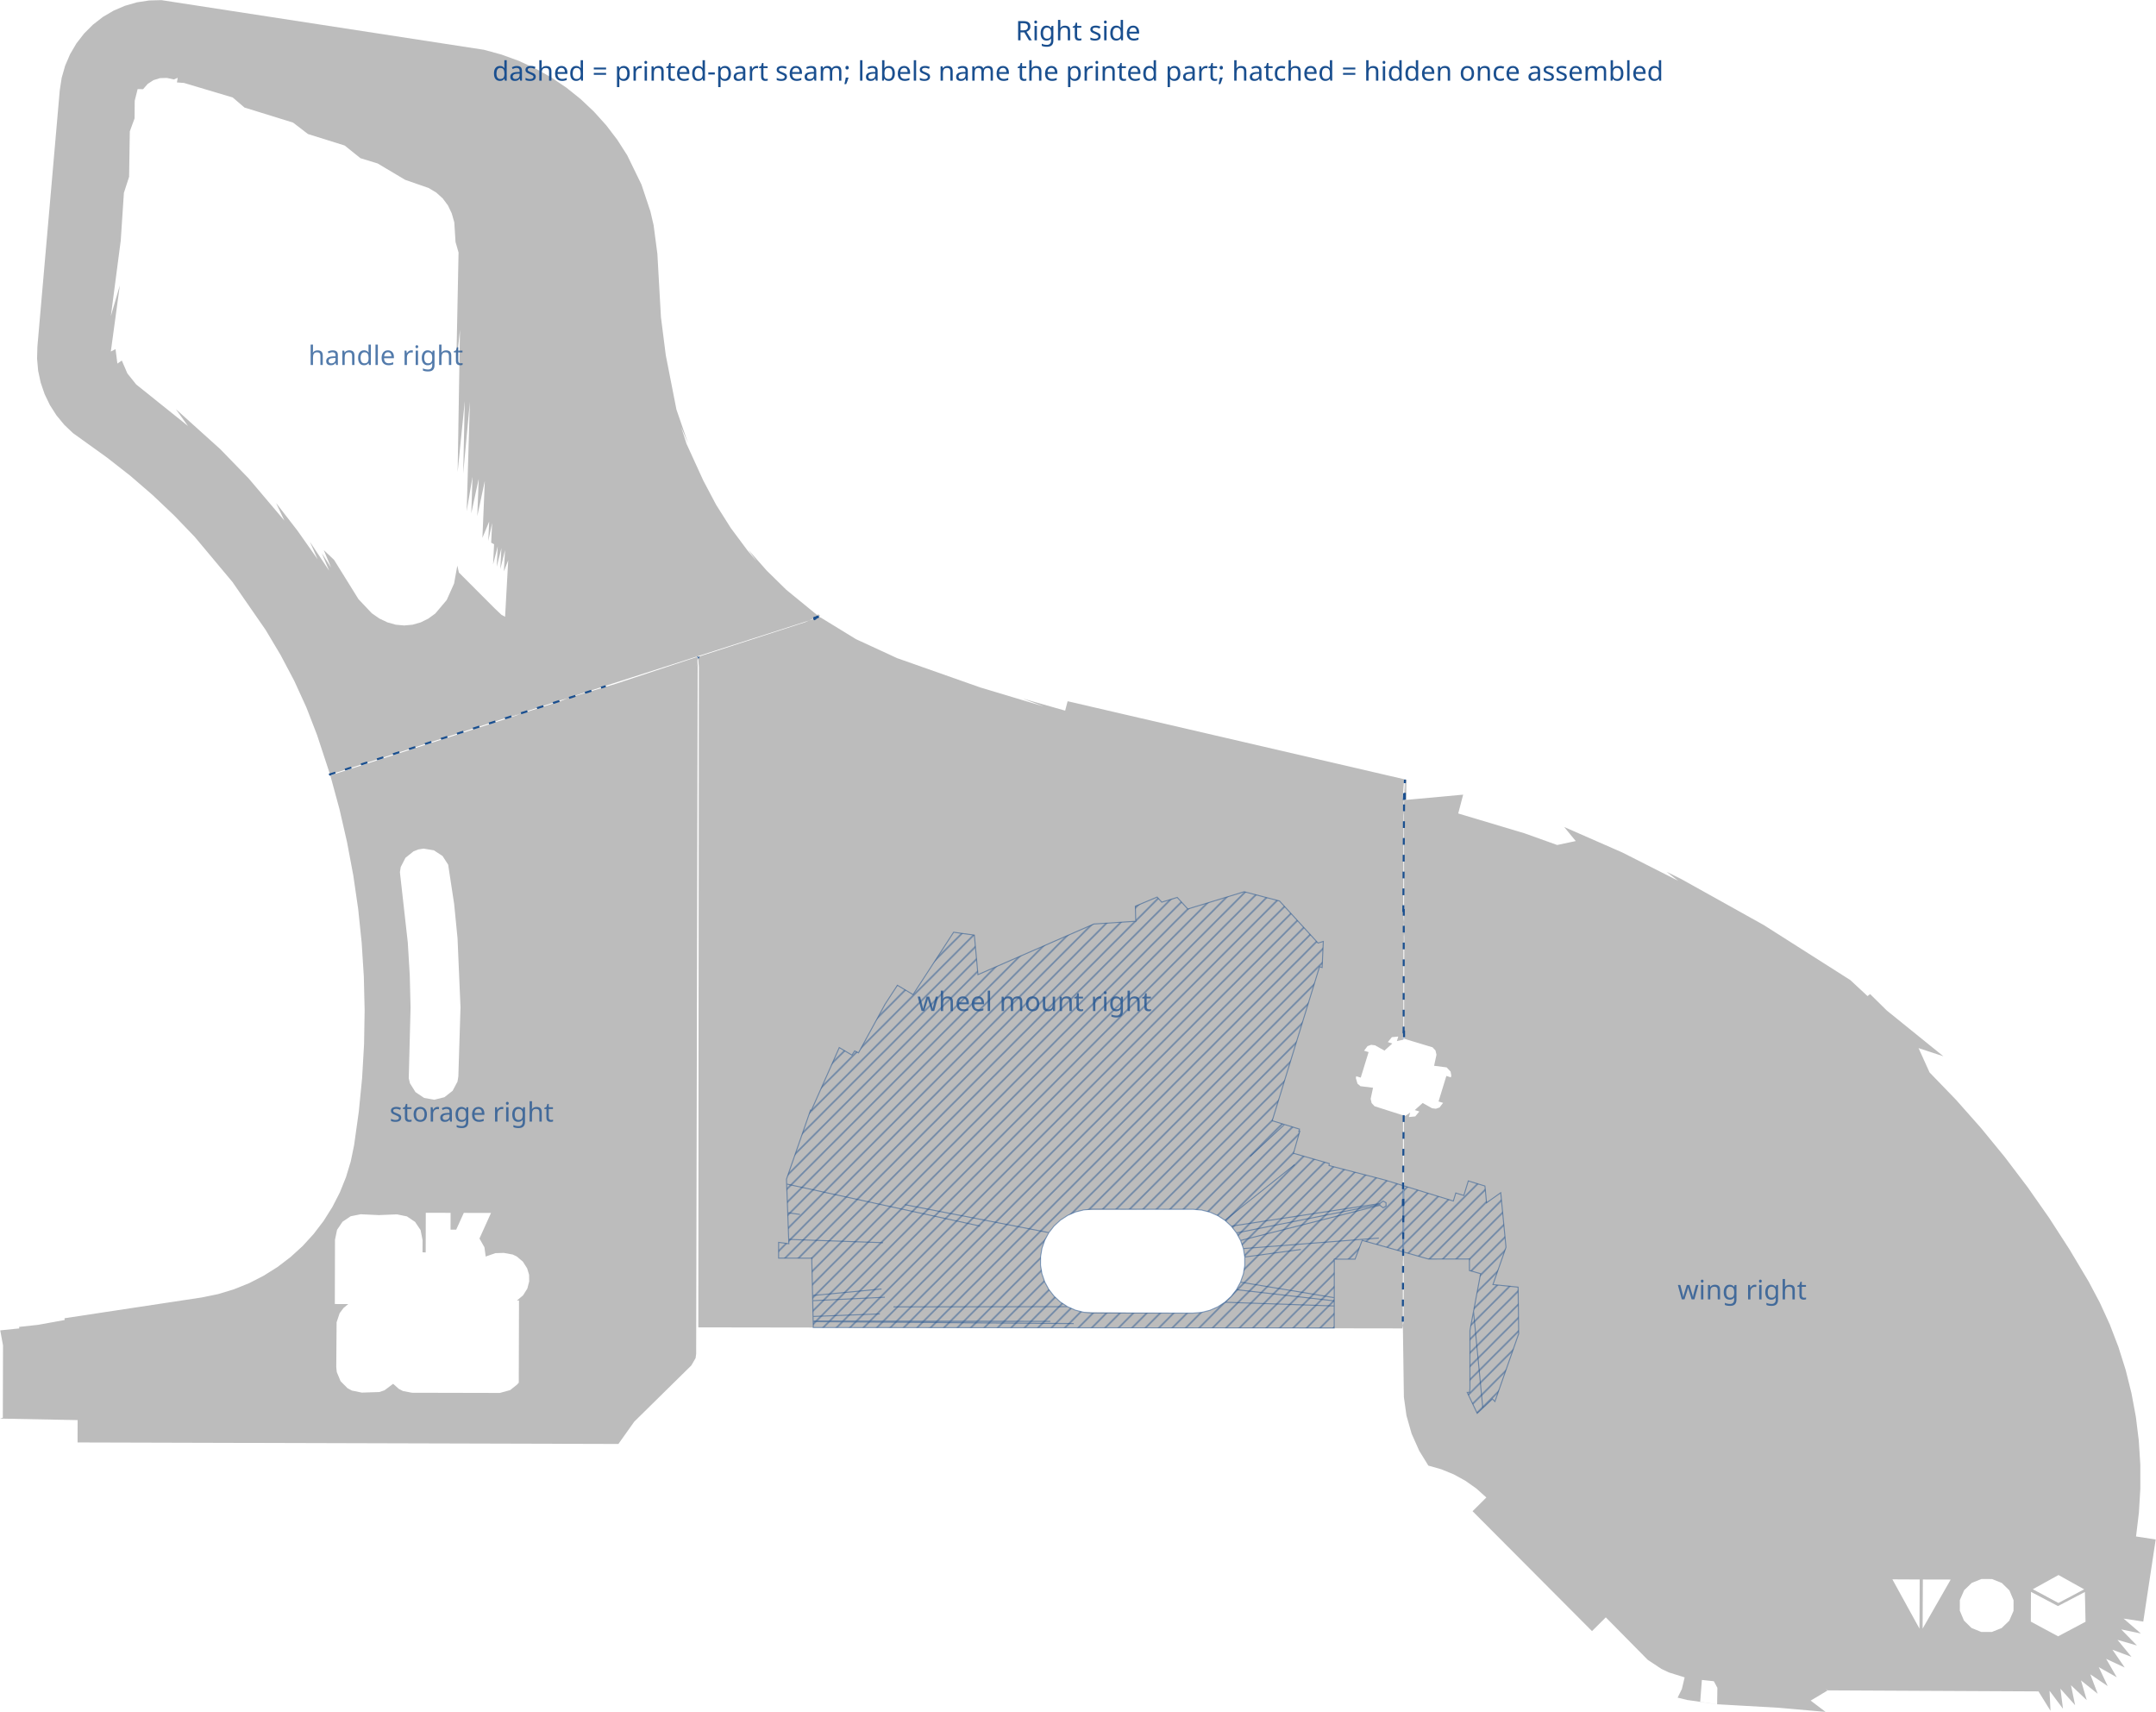
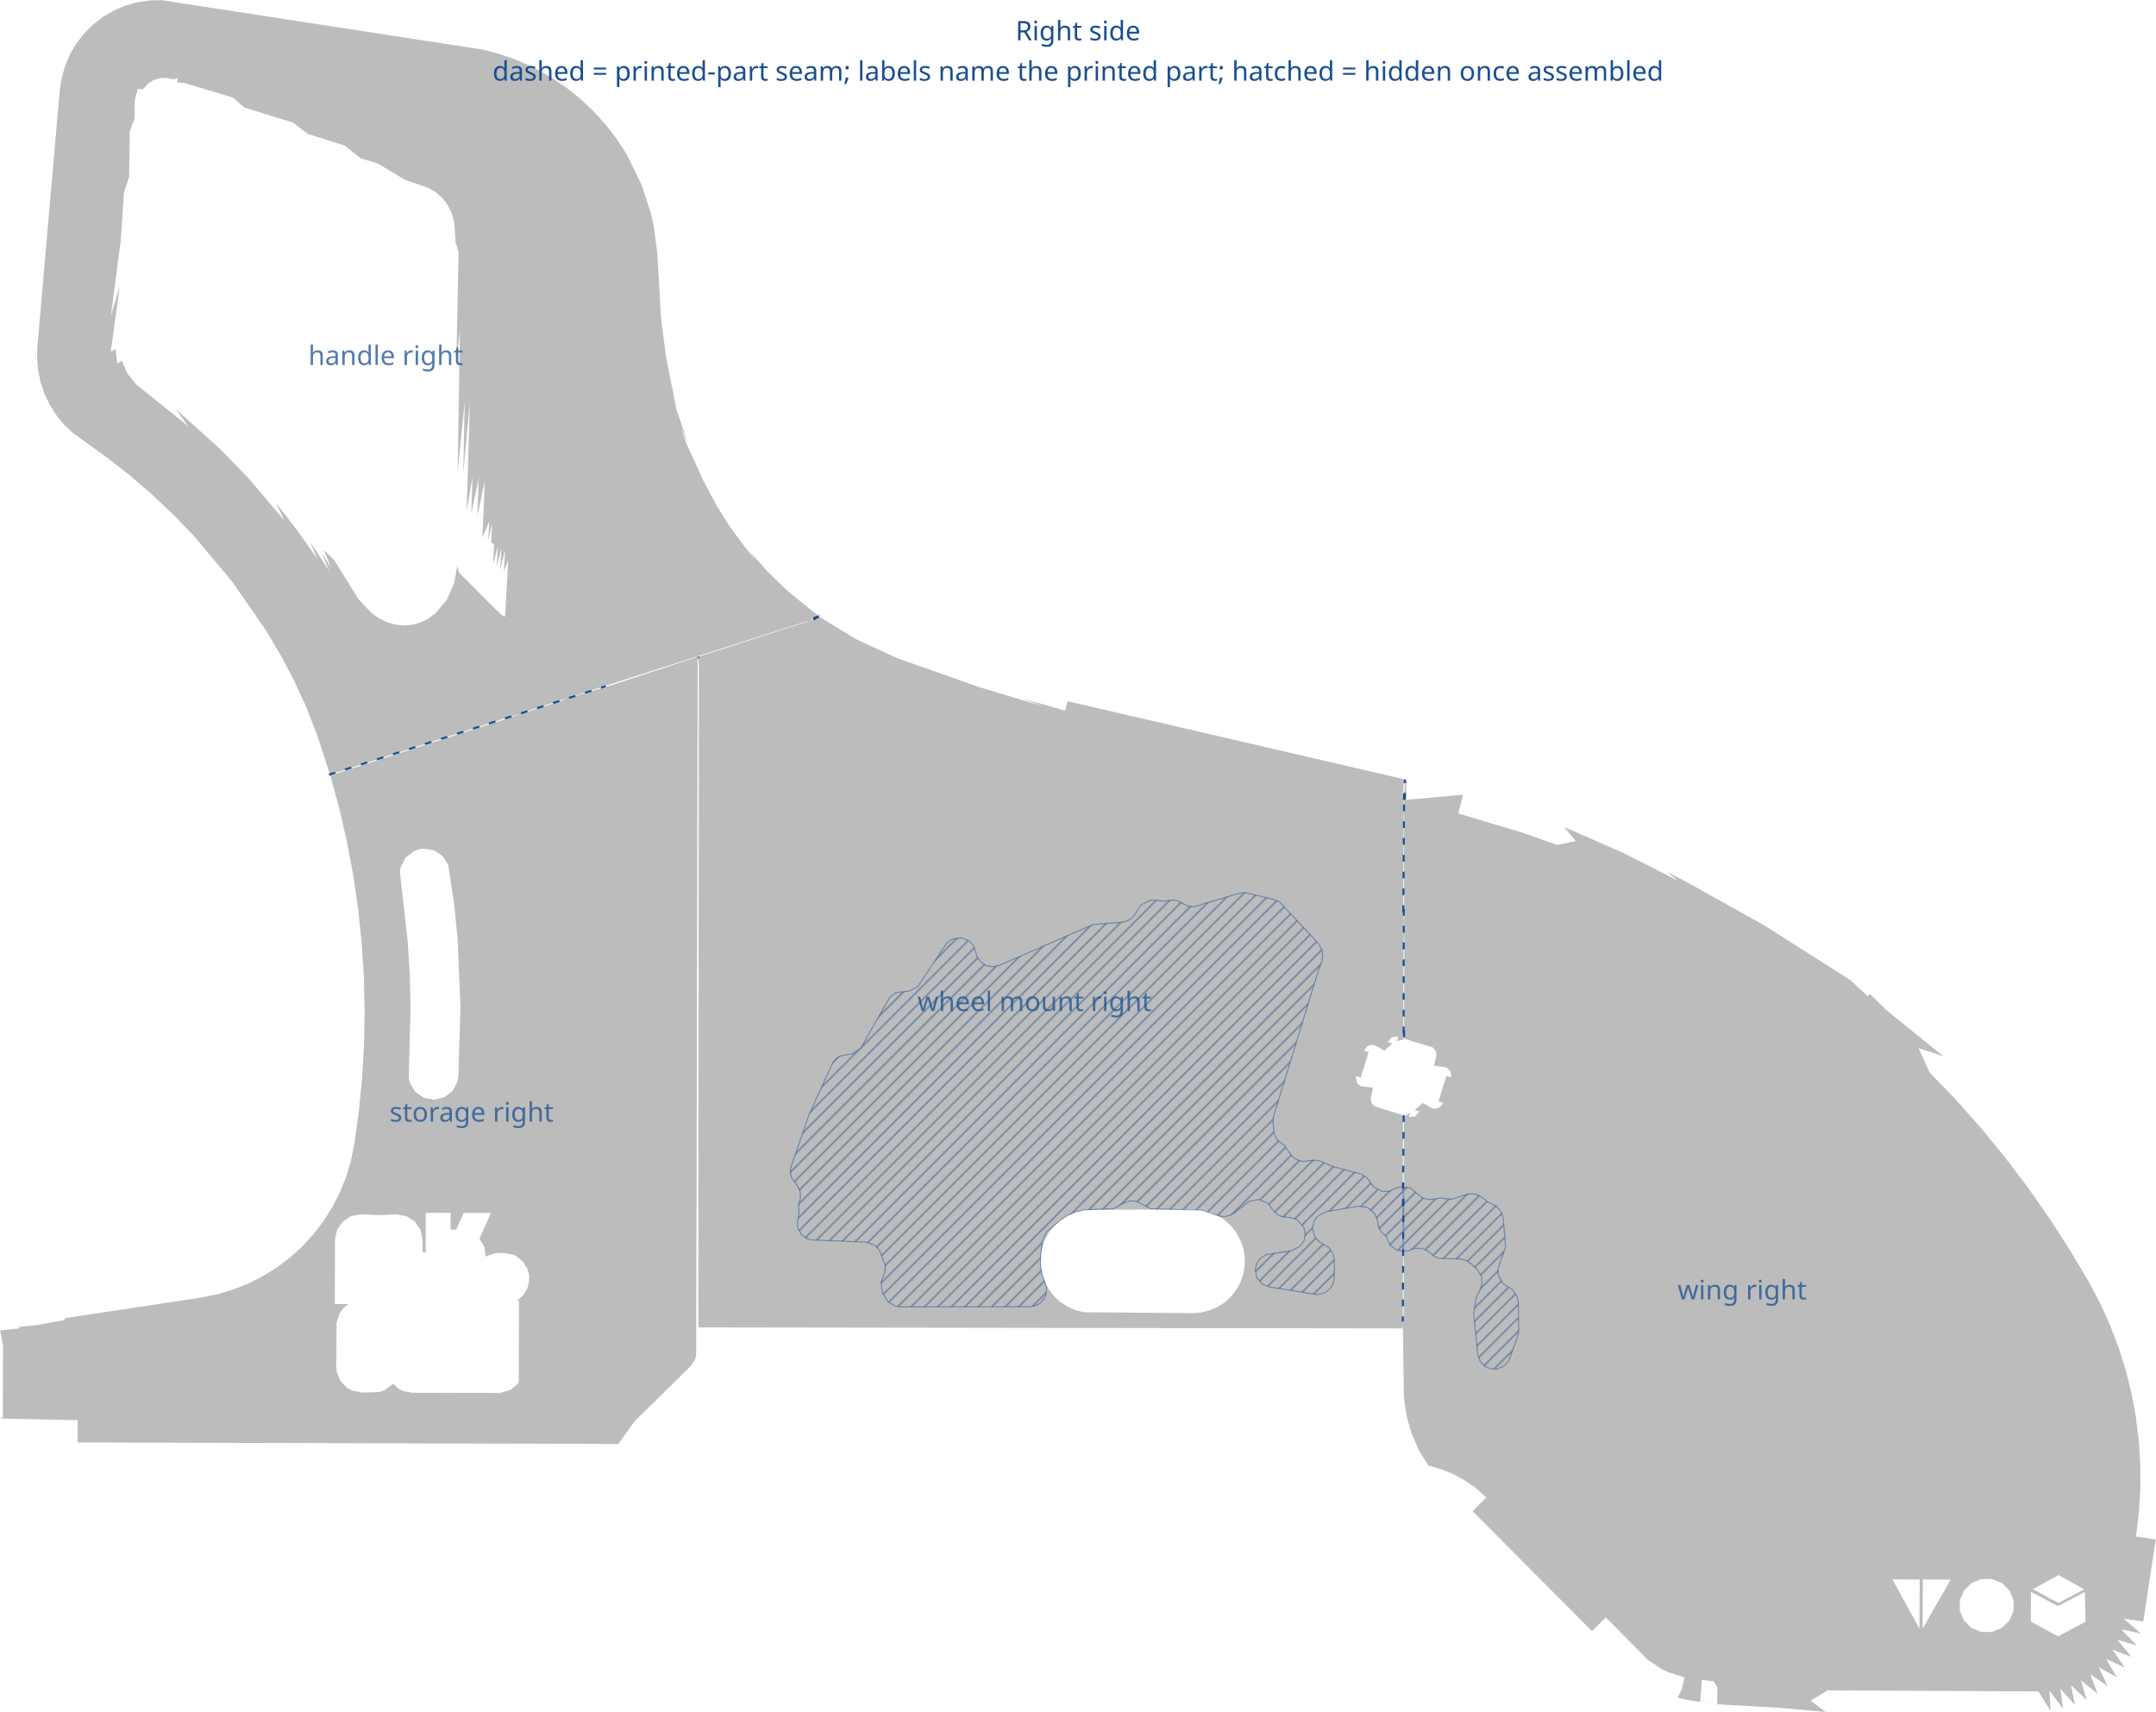
<svg xmlns="http://www.w3.org/2000/svg" width="641.6mm" height="509.4mm" viewBox="0 0 641.6 509.4" version="1.1">
  <defs>
    <pattern id="hidden" width="4" height="4" patternUnits="userSpaceOnUse">
      <path d="M-1 1 L1 -1 M0 4 L4 0 M3 5 L5 3" stroke="#1a4f8f" stroke-width="0.5" stroke-opacity="0.45" />
    </pattern>
  </defs>
  <path d="M100.05 229.9 L98.21 230.42 L101.03 240.79 L103.28 250.61 L105.14 260.52 L106.59 270.49 L107.63 280.52 L108.27 290.58 L108.51 300.65 L108.34 310.73 L107.76 320.79 L106.77 330.82 L105.37 340.81 L104.38 345.59 L102.97 350.26 L101.15 354.79 L98.92 359.14 L96.32 363.28 L93.36 367.16 L90.07 370.77 L86.46 374.06 L82.58 377.02 L78.44 379.62 L74.09 381.85 L69.56 383.67 L64.89 385.08 L60.1 386.07 L19.2 392.26 L19.24 392.79 L11.36 394.22 L5.69 394.84 L5.73 395.29 L0.07 395.87 L0.9 400.36 L0.84 421.86 L0 422.12 L23.1 422.57 L23.08 429.22 L184.03 429.67 L188.75 423.03 L205.73 406.31 L207 404.12 L207.17 402.86 L207.63 196.01 L208 195.7 L207.29 195.78 L207.7 195.47 L207.33 195.52 L183.18 203.5 L166.87 208.37 Z M124.52 252.76 L126.06 252.52 L129.11 253.02 L131.69 254.71 L133.37 257.3 L135.15 269 L136.16 279.23 L137.04 299.77 L136.4 320.32 L136.14 321.86 L134.69 324.58 L132.26 326.49 L129.26 327.24 L126.22 326.71 L123.65 324.98 L122.01 322.37 L121.64 320.86 L122.18 299.86 L121.94 290.13 L121.35 280.42 L119.01 259.54 L119.25 258 L120.66 255.25 L123.07 253.32 Z M101.36 411.01 L100.22 408.28 L100.07 406.74 L100.17 393.46 L101.08 390.75 L102.2 389.24 L103.64 388.04 L99.64 388.03 L99.69 368.92 L100.3 365.96 L101.94 363.54 L104.37 361.91 L107.34 361.32 L112.74 361.57 L118.14 361.35 L121.11 361.96 L123.53 363.6 L125.16 366.03 L125.75 369 L125.74 372.64 L126.68 372.68 L126.71 360.88 L134.09 360.9 L134.08 365.9 L135.76 365.9 L138.02 360.91 L146.12 360.93 L142.68 368.54 L144.16 371.14 L144.54 373.9 L147.42 372.89 L149.93 372.82 L152.6 373.31 L153.82 373.9 L155.61 375.43 L156.88 377.43 L157.45 379.32 L157.48 381.31 L156.93 383.43 L155.65 385.46 L153.84 386.98 L154.45 386.98 L154.38 411.44 L153.87 412.01 L151.82 413.64 L148.74 414.49 L122.58 414.43 L119.89 413.91 L118.68 413.28 L116.99 411.77 L114.43 413.7 L112.88 414.22 L107.68 414.39 L104.71 413.78 L103.42 413.08 Z M21.71 128.87 L31.84 136.15 L38.81 141.6 L45.49 147.38 L51.88 153.44 L57.97 159.78 L69.19 173.2 L79.07 187.47 L83.5 194.9 L87.56 202.58 L91.18 210.51 L94.34 218.67 L98.31 230.74 L153.59 212.94 L156.09 211.91 L153.4 212.69 L150.87 213.64 L156.24 212.02 L166.94 208.59 L169.48 207.51 L242.13 184.2 L243.69 183.48 L243.27 183.29 L242.72 183.78 L244.03 183.12 L243.48 182.82 L243.17 183.01 L234.01 175.52 L228.18 169.8 L222.67 163.56 L225.12 166.96 L222.43 163.77 L217.49 157.14 L213.11 150.21 L209.32 143.05 L204.29 132.04 L202.69 127.07 L204.75 131.88 L201.3 121.86 L198.13 105.71 L196.69 94.39 L195.63 75.55 L194.51 67.02 L193.55 62.9 L190.89 54.91 L186.66 46.22 L183.72 41.62 L180.41 37.28 L176.76 33.23 L172.8 29.49 L168.55 26.08 L164.03 23.03 L159.3 20.37 L154.36 18.1 L149.27 16.25 L144.06 14.82 L48.03 0.04 L44.37 0.14 L40.73 0.7 L37.18 1.72 L33.78 3.18 L30.59 5.06 L27.66 7.34 L25.03 9.97 L22.75 12.91 L20.86 16.12 L19.39 19.54 L18.36 23.13 L17.79 26.81 L11.13 103.12 L11.03 106.72 L11.35 110.32 L12.11 113.86 L13.28 117.28 L14.85 120.54 L16.8 123.59 L19.1 126.38 Z M110.64 182.48 L106.68 178.29 L99.42 166.6 L96.35 163.69 L98.54 168.9 L95.76 164.6 L97.94 169.81 L92.22 161.21 L94.51 166.4 L88.53 157.91 L82.17 149.69 L84.63 154.91 L73.97 142.33 L65.55 133.65 L52.32 121.73 L55.94 126.76 L40.53 114.4 L37.91 111.13 L36.25 107.28 L34.93 108.18 L34.38 103.88 L32.98 104.61 L35.66 84.92 L32.99 94.06 L35.93 71.61 L36.87 57.39 L38.42 52.6 L38.63 39.09 L40.05 35.22 L40.09 29.98 L40.96 26.51 L42.58 26.54 L43.94 24.98 L45.65 23.86 L47.59 23.25 L49.66 23.19 L51.74 23.64 L52.89 23.15 L52.65 24.53 L54.75 24.68 L69.26 29.01 L72.75 32 L87.21 36.48 L91.64 39.88 L102.57 43.3 L107.26 47.07 L112.38 48.64 L120.59 53.52 L127.58 55.95 L129.84 57.31 L131.75 59.04 L133.3 61.12 L134.44 63.51 L135.19 66.15 L135.56 72.01 L136.46 75.13 L135.79 108.47 L136.88 98.12 L136.19 140.46 L138.31 119.37 L137.84 140.94 L139.83 119.61 L138.88 152.13 L140.61 141.86 L140.25 152.74 L142.46 142.47 L142.04 153.56 L144.28 143.08 L143.56 160.05 L145.57 155.2 L145.3 161 L146.45 155.61 L146.17 161.48 L147.03 161.95 L146.74 167.96 L148.12 162.53 L147.82 168.66 L149.21 163.1 L148.89 169.34 L150.29 163.67 L149.96 170.02 L151.24 166.69 L150.31 183.52 L149.24 182.95 L147.27 181.09 L136.56 170.36 L136.09 168.31 L135.13 173.64 L132.93 178.55 L129.54 182.56 L127.46 184.08 L125.19 185.2 L122.78 185.89 L120.29 186.12 L117.77 185.89 L115.29 185.19 L112.89 184.04 Z M635.66 457.2 L636.51 450.11 L636.94 442.97 L636.93 435.82 L636.48 428.69 L635.61 421.6 L634.3 414.57 L632.57 407.63 L630.42 400.82 L627.86 394.14 L624.89 387.64 L621.54 381.32 L615.83 371.74 L609.77 362.36 L603.36 353.21 L596.6 344.3 L589.5 335.63 L582.05 327.22 L574.22 319.12 L570.94 311.88 L578.33 314.31 L561.52 300.72 L556.52 295.8 L555.76 296.4 L550.61 291.62 L524.86 275.25 L500.18 261.5 L495.95 259.41 L499.4 262.09 L482.77 253.66 L465.49 246.09 L468.92 250.27 L463.4 251.44 L453.7 247.97 L433.95 242.06 L435.42 236.46 L418.46 238.02 L418.54 232.03 L418.15 231.93 L417.97 237.9 L418.1 231.98 L417.65 239.63 L417.94 240.01 L417.68 242.64 L417.59 273.26 L417.8 276.11 L417.89 273.33 L417.75 270.48 L417.64 276.04 L417.63 308.97 L417.99 309.06 L417.82 306.66 L417.84 309.09 L426.31 311.64 L427.19 312.59 L427.48 313.85 L426.77 317.14 L430.51 317.62 L431.68 318.87 L431.88 320.01 L431.77 320.58 L430.42 320.16 L428.09 327.76 L429.44 328.17 L428.4 329.54 L427.31 329.92 L426.17 329.78 L423.37 328.21 L421.02 330.32 L422.38 330.74 L421.16 332.21 L419.25 332.39 L419.67 331.04 L418.19 332.07 L417.72 331.86 L417.66 334.2 L417.74 331.77 L417.53 331.74 L417.47 359.53 L417.68 362.32 L417.77 359.51 L417.63 356.71 L417.51 362.34 L417.46 393.3 L417.78 415.72 L418.55 421.25 L420.08 426.61 L422.35 431.71 L425.06 436.11 L428.9 437.2 L432.6 438.71 L436.09 440.63 L439.35 442.93 L442.32 445.6 L438.22 449.68 L473.76 485.36 L477.87 481.27 L490.36 493.92 L494.43 496.61 L496.65 497.66 L501.33 499.13 L500.5 502.6 L499.24 505.16 L502.07 505.85 L511 507.13 L529.33 508.17 L543.27 509.4 L538.83 506.04 L543.81 503.06 L543.36 502.48 L543.86 502.99 L606.63 503.3 L610.21 509.08 L609.92 503.11 L613.92 508.47 L613.16 502.5 L617.53 507.4 L616.3 501.46 L620.99 505.9 L619.28 500.03 L624.24 504 L622.05 498.22 L627.23 501.72 L624.56 496.07 L629.92 499.1 L626.76 493.61 L632.29 496.19 L628.63 490.89 L634.3 493.02 L630.14 487.96 L635.92 489.64 L631.25 484.85 L637.1 486.07 L631.95 481.63 L637.81 482.52 L641.51 458.09 Z M511 507.13 L505.96 506.45 L506.46 499.89 L510.02 500.28 L511.07 502.23 Z M620.44 473.72 L620.63 482.58 L612.47 486.91 L604.35 482.54 L604.39 473.68 L612.43 477.91 Z M612.59 468.67 L620.22 472.93 L612.57 476.98 L604.94 472.9 Z M595.73 471.05 L597.98 473.25 L599.21 476.17 L599.2 479.35 L597.93 482.27 L595.66 484.45 L592.74 485.62 L589.6 485.61 L586.69 484.42 L584.45 482.22 L583.22 479.29 L583.23 476.12 L584.5 473.21 L586.76 471.02 L589.68 469.85 L592.82 469.87 Z M572.22 470 L580.51 470.02 L572.15 484.62 Z M563.15 469.96 L571.28 470 L571.21 484.62 Z M417.14 331.76 L409.06 329.18 L408.18 328.24 L407.89 326.98 L408.6 323.68 L404.85 323.21 L403.97 322.46 L403.49 320.82 L403.59 320.25 L404.94 320.66 L407.28 313.07 L405.93 312.65 L406.96 311.29 L408.05 310.9 L409.2 311.05 L412 312.62 L414.34 310.51 L412.99 310.09 L414.21 308.62 L416.11 308.44 L415.69 309.79 L417.64 309.36 L417.18 308.76 L417.63 308.97 L417.7 306.66 L417.63 309.06 L417.84 309.09 L417.9 278.83 L417.69 275.98 L417.6 278.77 L417.74 281.61 L417.85 276.04 L417.81 239.21 L418.3 231.99 L417.78 237.89 L417.41 237.75 L417.85 231.87 L317.71 208.66 L316.98 211.46 L304.37 207.88 L310.54 210.21 L291.71 204.56 L266.97 195.84 L254.72 190.19 L244.22 183.75 L243.4 183.63 L244.23 183.49 L243.65 183.36 L239.59 185.16 L207.7 195.47 L207.25 198.46 L207.76 195.73 L207.97 198.45 L207.81 394.98 L417.31 395.29 L417.69 393.3 L417.76 373.6 L417.55 370.81 L417.46 373.63 L417.59 376.41 L417.71 370.79 L417.78 334.2 L417.72 331.86 Z M366.41 364.86 L367.97 366.87 L369.18 369.12 L370.01 371.53 L370.42 374.04 L370.42 376.59 L370 379.11 L369.16 381.52 L367.95 383.76 L366.38 385.77 L364.5 387.5 L362.36 388.89 L360.02 389.91 L357.55 390.53 L355.01 390.74 L322.48 390.48 L320.01 389.85 L317.68 388.82 L315.54 387.42 L313.67 385.69 L312.11 383.68 L310.89 381.43 L310.07 379.02 L309.65 376.5 L309.66 373.95 L310.08 371.44 L310.91 369.03 L312.13 366.79 L313.7 364.78 L315.58 363.05 L317.72 361.66 L320.05 360.64 L322.53 360.02 L355.06 359.85 L357.6 360.07 L360.07 360.7 L362.4 361.73 L364.54 363.13 Z" fill="#bcbcbc" fill-rule="evenodd" />
-   <path d="M444.12 416.29 L444.87 417.04 L451.94 396.89 L451.77 383.01 L444.28 382.24 L448.17 371.15 L446.6 354.91 L442.38 357.9 L441.9 352.92 L436.95 351.4 L435.62 355.73 L433.23 355 L432.5 357.38 L417.52 352.78 L417.49 372.5 L425.11 374.64 L437.28 374.63 L437.29 378.07 L440.61 379 L438.5 390.24 L441.27 418.99 Z M441.27 418.99 L438.5 390.24 L437.44 395.87 L437.44 413.11 L437.33 414.29 L436.63 414.33 L439.6 420.57 Z M397.04 395.16 L397.05 388.61 L364.5 387.5 L362.36 388.89 L360.02 389.91 L357.55 390.53 L355.01 390.74 L325.02 390.7 L322.48 390.48 L320.01 389.85 L317.68 388.82 L265.88 388.88 L317.68 388.82 L315.54 387.42 L313.67 385.69 L312.11 383.68 L310.89 381.43 L310.07 379.02 L309.65 376.5 L309.66 373.95 L310.08 371.44 L310.91 369.03 L312.13 366.79 L269.32 358.47 L312.13 366.79 L313.7 364.78 L315.58 363.05 L317.72 361.66 L320.05 360.64 L322.53 360.02 L325.07 359.81 L355.06 359.85 L357.6 360.07 L360.07 360.7 L362.4 361.73 L364.54 363.13 L385.27 346.55 L364.54 363.13 L366.41 364.86 L410.64 358.13 L411.61 357.39 L412.47 357.89 L412.47 358.89 L411.6 359.39 L410.64 358.65 L369.18 369.12 L370.01 371.53 L410.32 368.4 L370.01 371.53 L370.42 374.04 L387.12 371.8 L370.42 374.04 L370.42 376.59 L370 379.11 L369.16 381.52 L397.06 386.14 L397.07 374.69 L403.25 374.68 L405.37 369.09 L417.68 372.55 L417.75 352.85 L411.97 351.08 L395.51 346.83 L395.57 346.23 L384.92 343.17 L386.8 336.6 L386.51 336.67 L386.72 335.99 L382.26 334.61 L372.01 344.12 L382.26 334.61 L378.6 333.49 L392.68 287.66 L393.45 287.9 L393.8 280.14 L392.23 280.62 L380.77 268.1 L370.26 265.35 L353.48 270.48 L350.33 267.04 L345.72 268.45 L344.35 266.94 L337.87 269.65 L337.98 274.13 L325.53 274.95 L291.03 290.02 L289.95 278.25 L283.79 277.4 L271.71 295.95 L267.06 293.18 L263.39 298.8 L255.48 313.28 L254.34 312.71 L253.53 313.96 L249.76 311.72 L241.46 330.39 L241.22 330.3 L234.05 350.88 L234.1 352.33 L291.66 364.84 L234.1 352.33 L234.42 360.86 L238.06 361.37 L234.42 360.86 L234.71 368.8 L262.78 369.78 L234.71 368.8 L234.75 370.09 L231.71 369.68 L231.7 374.37 L241.57 374.39 L241.82 385.5 L262.33 383.55 L241.82 385.5 L241.85 387.04 L263.33 386.01 L241.85 387.04 L241.95 391.73 L261.84 390.97 L241.95 391.73 L241.98 393.08 L312.56 393.19 L241.99 393.28 L319.53 393.85 L241.99 393.28 L242.03 395.04 Z M410.61 358.39 L410.64 358.13 L366.41 364.86 L367.97 366.87 Z M410.64 358.65 L410.61 358.39 L367.97 366.87 L369.18 369.12 Z M397.06 386.14 L369.16 381.52 L367.95 383.76 L397.05 387.09 Z M397.05 387.09 L367.95 383.76 L366.38 385.77 L364.5 387.5 L397.05 388.61 Z" fill="url(#hidden)" fill-rule="evenodd" stroke="#1a4f8f" stroke-width="0.3" stroke-opacity="0.5" />
+   <path d="M445.42 407.37 L447.66 406.44 L448.98 404.98 L451.61 397.84 L451.93 396.11 L451.83 387.59 L451.5 385.79 L450.13 383.8 L447.25 381.93 L445.85 379.39 L445.83 377.44 L448.05 370.99 L447.34 362.52 L446.86 360.76 L445.33 358.89 L442.86 357.73 L440.39 355.82 L439.02 355.29 L437.08 355.25 L432.03 356.85 L428.56 356.5 L425.1 356.99 L423.23 356.41 L419.8 353.56 L417.52 353.05 L417.49 372.35 L419.05 372.18 L421.03 371.47 L422.98 371.43 L424.8 372.14 L426.78 373.82 L428.11 374.43 L434.33 374.63 L436.25 375.01 L437.87 376.09 L439.96 378.17 L440.88 379.89 L441.07 381.83 L440.51 383.7 L439.32 385.97 L438.55 390.7 L439.74 403.04 L440.42 404.99 L441.72 406.43 L443.48 407.27 Z M306.39 388.84 L308.19 388.52 L309.48 387.83 L310.79 386.39 L311.34 385.04 L311.44 383.1 L310.07 379.02 L309.65 376.5 L309.66 373.95 L310.19 369.18 L311.44 366.56 L315.58 363.05 L317.72 361.66 L320.05 360.64 L322.53 360.02 L331.48 359.65 L334.54 357.88 L336.41 357.32 L338.35 357.51 L342.49 359.71 L357.6 360.07 L362.83 361.84 L364.28 362.01 L365.72 361.76 L366.99 361.14 L371.79 357.45 L374.64 356.92 L377.31 358.07 L379.32 360.71 L380.47 361.61 L381.83 362.14 L384.31 362.33 L386.12 363.04 L388.01 365.24 L388.43 367.15 L388.09 369.07 L387.04 370.71 L384.51 372.13 L376.67 373.37 L375.04 374.43 L373.94 376.03 L373.54 377.93 L374.09 380.29 L375.69 382.11 L377.76 382.94 L391.98 385.23 L394.34 384.68 L396.16 383.08 L396.8 381.77 L397.05 380.35 L397.07 374.96 L396.76 373.16 L395.42 371.15 L392.77 369.63 L391.4 368.25 L390.56 365.47 L390.94 363.56 L392.02 361.94 L394.59 360.57 L404.06 358.94 L406.8 359.22 L409.06 361.04 L409.82 362.84 L410.32 365.36 L411.09 366.6 L412.45 367.89 L413.68 370.52 L415.62 371.93 L417.67 372.35 L417.75 353.05 L415.91 353.33 L413.19 354.51 L411.24 354.5 L408.68 353.12 L406.77 350.45 L405.15 349.38 L396.56 347.1 L392.42 345.33 L390.84 345.19 L387.76 345.63 L385.89 345.09 L384.36 343.88 L382.28 340.95 L380.06 339.11 L379.17 337.38 L378.82 333.34 L379.04 332.06 L392.5 288.28 L393.42 286.04 L393.61 284.41 L393.38 282.6 L392.41 280.83 L380.82 268.41 L379.23 267.7 L370.42 265.56 L368.81 265.79 L355.35 269.8 L353.41 269.62 L350.66 268.13 L349.24 267.78 L346.21 268.16 L343.52 267.83 L342.07 267.97 L339.59 269.26 L337.16 272.93 L335.55 274.02 L333.95 274.4 L325.23 275.13 L297.36 287.26 L295.45 287.68 L293.53 287.33 L291.89 286.28 L290.78 284.68 L289.75 281.46 L288.45 280.02 L286.22 279.08 L283.81 279.3 L282.51 279.98 L281.5 280.96 L273.19 293.5 L270.65 294.89 L266.71 295.34 L264.78 296.76 L256.1 311.96 L253.67 313.55 L249.93 314.26 L248.73 315.08 L247.77 316.29 L240.68 331.87 L235.27 347.6 L235.21 349.06 L235.58 350.48 L237.25 352.73 L238.1 354.49 L238.21 356.43 L237.68 358.48 L237.76 361.11 L237.27 364.1 L237.5 365.54 L238.43 367.25 L239.94 368.47 L241.32 368.95 L257.61 369.6 L260.35 370.54 L261.68 371.96 L263.42 376.42 L263.35 378.37 L262.19 381.56 L262.58 384.63 L264.32 387.4 L266.4 388.65 L267.89 388.88 Z" fill="url(#hidden)" fill-rule="evenodd" stroke="#1a4f8f" stroke-width="0.3" stroke-opacity="0.5" />
  <polyline points="98.31,230.74 98.21,230.42 180.26,204.18" fill="none" stroke="#1a4f8f" stroke-width="0.6" stroke-dasharray="2 3" />
  <polyline points="207.62,195.62 207.7,195.47" fill="none" stroke="#1a4f8f" stroke-width="0.6" stroke-dasharray="2 3" />
  <polyline points="207.82,195.6 208,195.7" fill="none" stroke="#1a4f8f" stroke-width="0.6" stroke-dasharray="2 3" />
  <polyline points="207.91,195.7 207.86,195.79" fill="none" stroke="#1a4f8f" stroke-width="0.6" stroke-dasharray="2 3" />
  <polyline points="242.1,184.11 243.38,183.57" fill="none" stroke="#1a4f8f" stroke-width="0.6" stroke-dasharray="2 3" />
  <polyline points="242.79,184.01 242.16,184.33" fill="none" stroke="#1a4f8f" stroke-width="0.6" stroke-dasharray="2 3" />
  <polyline points="242.13,184.2 243.67,183.42" fill="none" stroke="#1a4f8f" stroke-width="0.6" stroke-dasharray="2 3" />
  <polyline points="243.34,183.49 242.07,183.98" fill="none" stroke="#1a4f8f" stroke-width="0.6" stroke-dasharray="2 3" />
  <polyline points="417.72,331.86 417.47,359.53" fill="none" stroke="#1a4f8f" stroke-width="0.6" stroke-dasharray="2 3" />
  <polyline points="417.63,356.71 417.46,393.3" fill="none" stroke="#1a4f8f" stroke-width="0.6" stroke-dasharray="2 3" />
  <polyline points="418.07,237.92 418.1,231.98 417.65,239.63" fill="none" stroke="#1a4f8f" stroke-width="0.6" stroke-dasharray="2 3" />
  <polyline points="417.83,239.37 417.59,273.26" fill="none" stroke="#1a4f8f" stroke-width="0.6" stroke-dasharray="2 3" />
  <polyline points="417.75,270.48 417.7,309.07" fill="none" stroke="#1a4f8f" stroke-width="0.6" stroke-dasharray="2 3" />
  <polyline points="417.63,309.06 417.63,308.97" fill="none" stroke="#1a4f8f" stroke-width="0.6" stroke-dasharray="2 3" />
  <polyline points="417.82,306.66 417.84,309.09" fill="none" stroke="#1a4f8f" stroke-width="0.6" stroke-dasharray="2 3" />
  <text x="140.34" y="333.75" text-anchor="middle" font-family="sans-serif" font-size="8" fill="#1a4f8f" opacity="0.75">storage right</text>
  <text x="114.79" y="108.61" text-anchor="middle" font-family="sans-serif" font-size="8" fill="#1a4f8f" opacity="0.75">handle right</text>
  <text x="518.43" y="386.66" text-anchor="middle" font-family="sans-serif" font-size="8" fill="#1a4f8f" opacity="0.75">wing right</text>
  <text x="307.84" y="300.85" text-anchor="middle" font-family="sans-serif" font-size="8" fill="#1a4f8f" opacity="0.75">wheel mount right</text>
  <text x="320.8" y="12" text-anchor="middle" font-family="sans-serif" font-size="8" fill="#1a4f8f">Right side</text>
  <text x="320.8" y="24" text-anchor="middle" font-family="sans-serif" font-size="8" fill="#1a4f8f">dashed = printed-part seam; labels name the printed part; hatched = hidden once assembled</text>
</svg>
